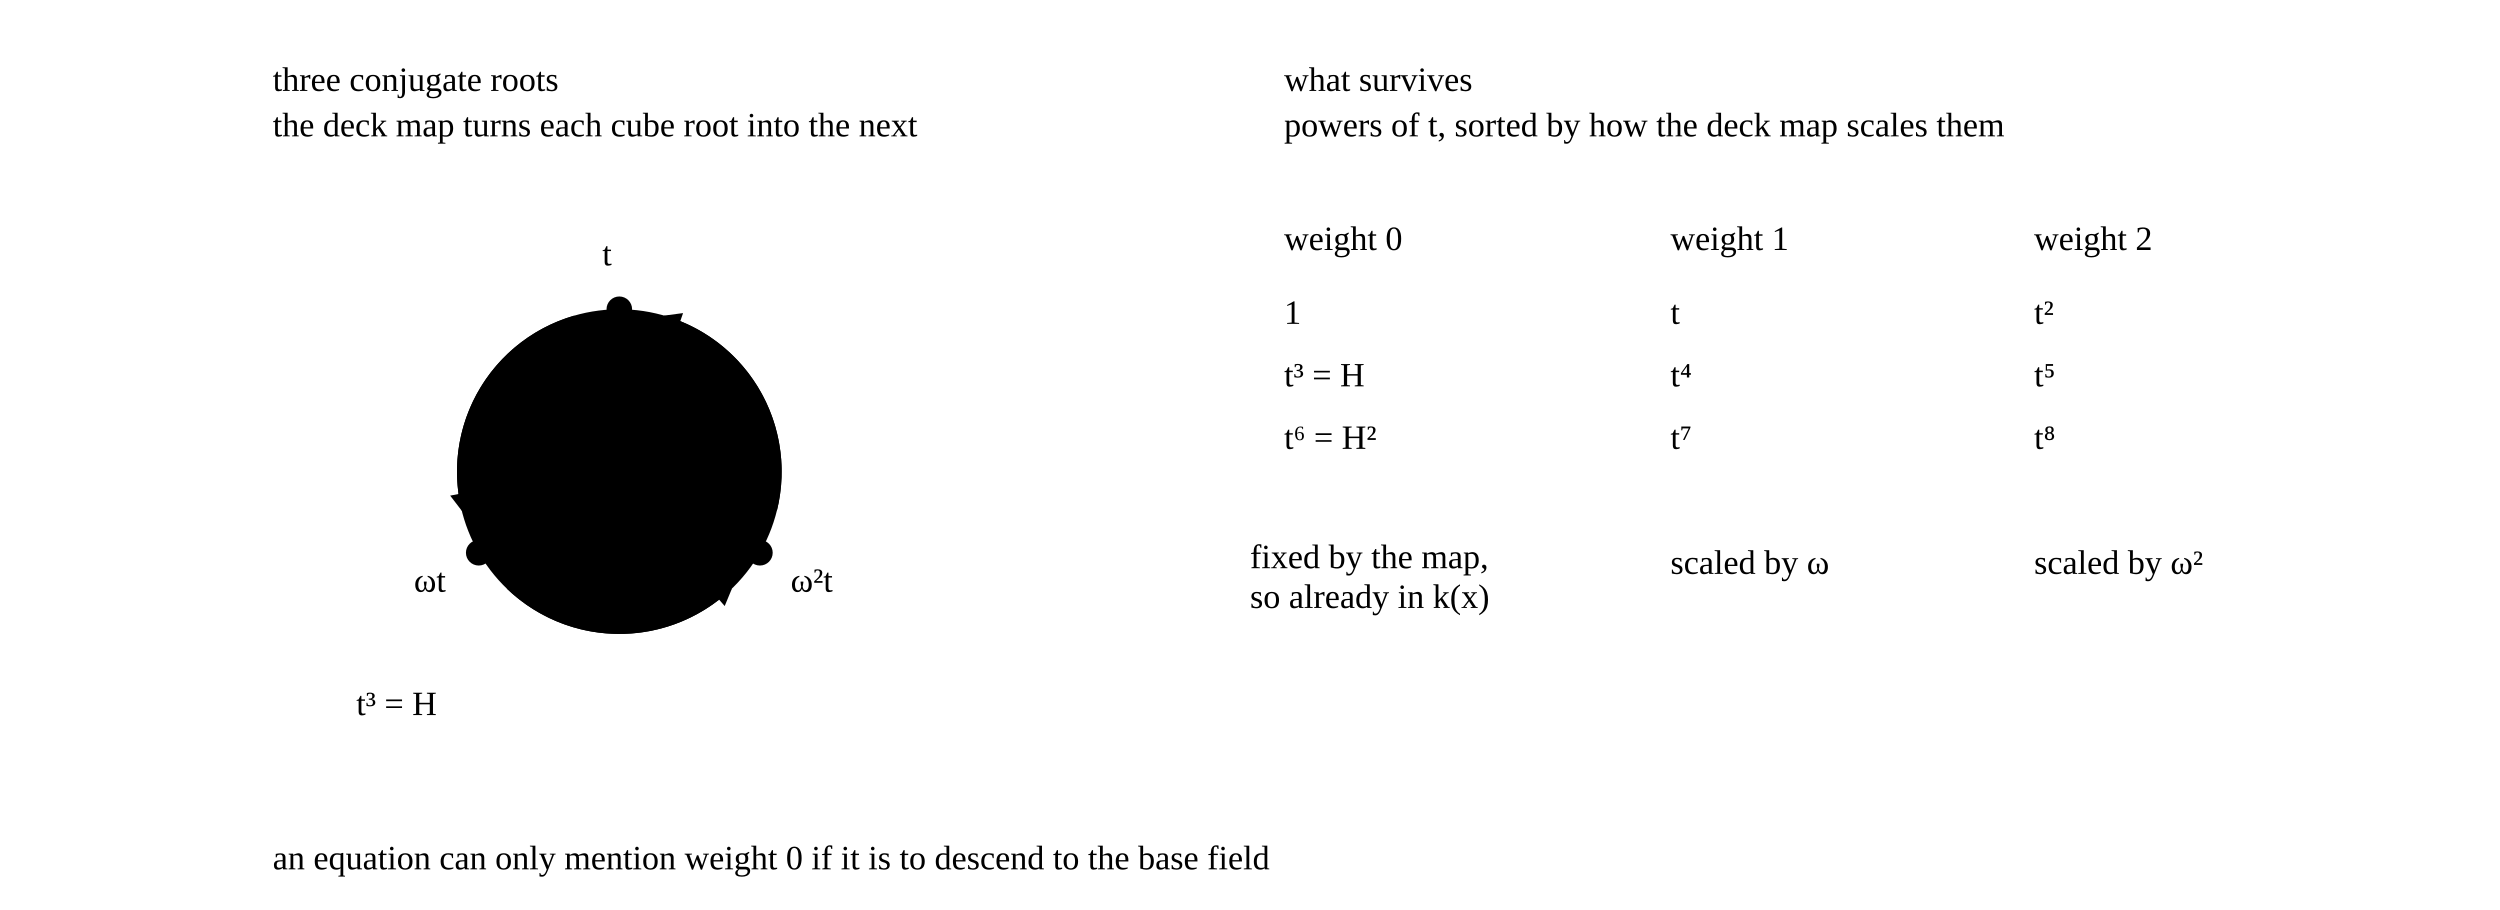
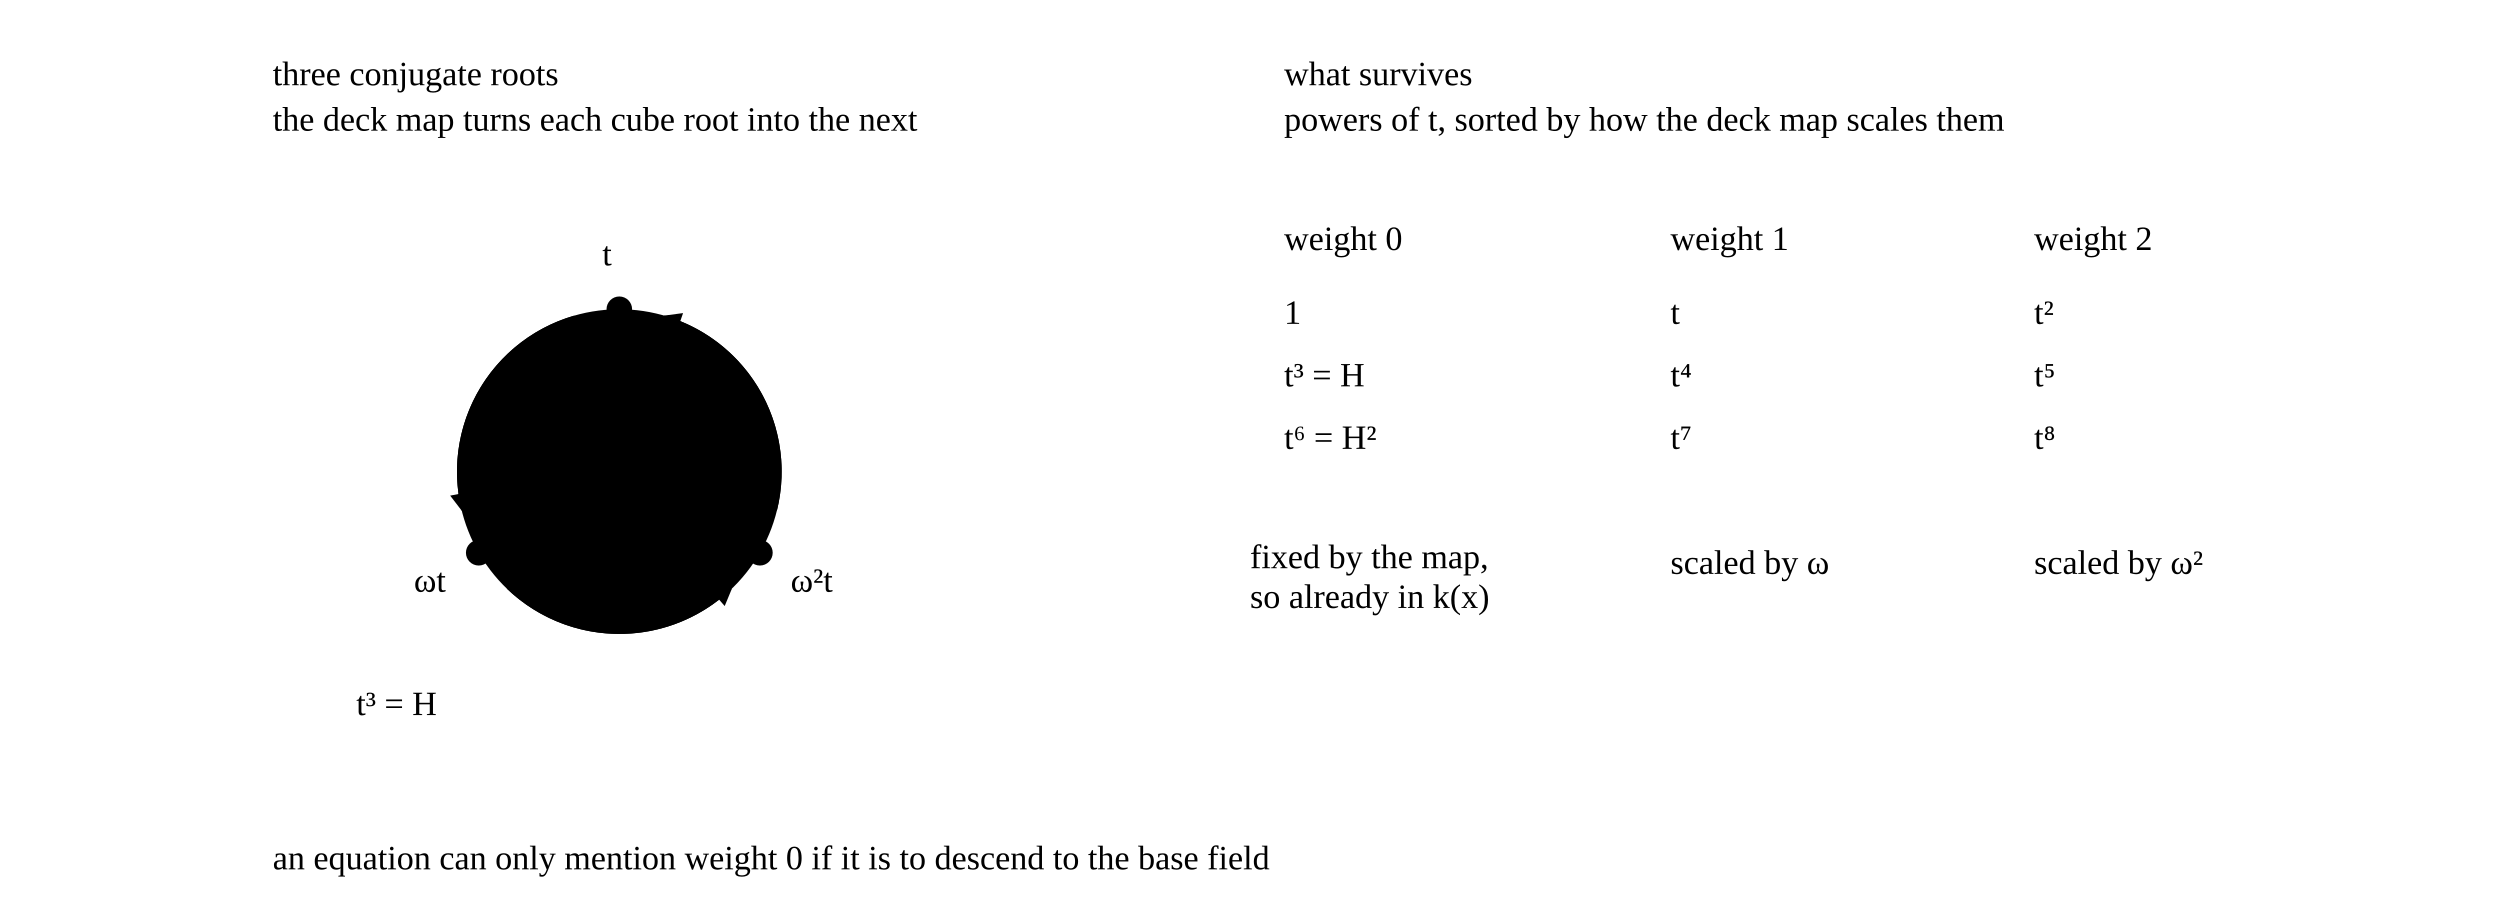
<svg xmlns="http://www.w3.org/2000/svg" viewBox="0 0 880 320" aria-hidden="true" focusable="false" preserveAspectRatio="xMidYMid meet">
-   <text class="lbl-ink ttl" x="96" y="32">three conjugate roots</text>
-   <text x="96" y="48">the deck map turns each cube root into the next</text>
+   <text class="lbl-ink ttl" x="96" y="30">three conjugate roots</text>
+   <text x="96" y="46">the deck map turns each cube root into the next</text>
  <path class="grid" d="M275.14 166.00L275.10 163.74L274.96 161.49L274.74 159.24L274.43 157.01L274.03 154.78L273.54 152.58L272.97 150.39L272.31 148.23L271.57 146.10L270.74 144.00L269.83 141.94L268.84 139.91L267.77 137.92L266.62 135.97L265.39 134.08L264.10 132.23L262.73 130.44L261.29 128.70L259.78 127.01L258.21 125.39L256.57 123.84L254.87 122.35L253.12 120.92L251.31 119.57L249.45 118.29L247.54 117.09L245.59 115.96L243.59 114.91L241.55 113.94L239.48 113.05L237.37 112.24L235.23 111.52L233.06 110.88L230.87 110.33L228.66 109.86L226.44 109.48L224.20 109.19L221.95 108.99L219.69 108.88L217.44 108.86L215.18 108.93L212.93 109.08L210.68 109.33L208.45 109.66L206.23 110.08L204.03 110.59L201.85 111.19L199.70 111.87L197.57 112.63L195.48 113.48L193.42 114.41L191.41 115.42L189.43 116.51L187.50 117.68L185.61 118.92L183.78 120.24L181.99 121.63L180.27 123.08L178.60 124.61L177.00 126.20L175.46 127.85L173.99 129.56L172.58 131.33L171.25 133.15L169.98 135.02L168.80 136.94L167.69 138.91L166.66 140.92L165.71 142.96L164.84 145.05L164.05 147.16L163.35 149.31L162.73 151.48L162.20 153.68L161.76 155.89L161.40 158.12L161.14 160.36L160.96 162.61L160.87 164.87L160.87 167.13L160.96 169.39L161.14 171.64L161.40 173.88L161.76 176.11L162.20 178.32L162.73 180.52L163.35 182.69L164.05 184.84L164.84 186.95L165.71 189.04L166.66 191.08L167.69 193.09L168.80 195.06L169.98 196.98L171.25 198.85L172.58 200.67L173.99 202.44L175.46 204.15L177.00 205.80L178.60 207.39L180.27 208.92L181.99 210.37L183.78 211.76L185.61 213.08L187.50 214.32L189.43 215.49L191.41 216.58L193.42 217.59L195.48 218.52L197.57 219.37L199.70 220.13L201.85 220.81L204.03 221.41L206.23 221.92L208.45 222.34L210.68 222.67L212.93 222.92L215.18 223.07L217.44 223.14L219.69 223.12L221.95 223.01L224.20 222.81L226.44 222.52L228.66 222.14L230.87 221.67L233.06 221.12L235.23 220.48L237.37 219.76L239.48 218.95L241.55 218.06L243.59 217.09L245.59 216.04L247.54 214.91L249.45 213.71L251.31 212.43L253.12 211.08L254.87 209.65L256.57 208.16L258.21 206.61L259.78 204.99L261.29 203.30L262.73 201.56L264.10 199.77L265.39 197.92L266.62 196.03L267.77 194.08L268.84 192.09L269.83 190.06L270.74 188.00L271.57 185.90L272.31 183.77L272.97 181.61L273.54 179.42L274.03 177.22L274.43 174.99L274.74 172.76L274.96 170.51L275.10 168.26L275.14 166.00Z" />
  <path class="axis" d="M132.29 166.00L303.71 166.00" />
  <path class="axis" d="M218.00 251.71L218.00 80.29" />
  <circle class="dot" cx="218.00" cy="108.86" r="4.5" />
  <text class="math lbl-ink" x="212.0" y="93.4">t</text>
  <circle class="dot" cx="168.51" cy="194.57" r="4.5" />
  <text class="math lbl-ink" x="145.7" y="208.3">ωt</text>
  <circle class="dot" cx="267.49" cy="194.57" r="4.5" />
  <text class="math lbl-ink" x="278.3" y="208.3">ω²t</text>
  <path class="deck" d="M202.21 111.08L199.33 111.99L196.50 113.06L193.73 114.27L191.02 115.63L188.40 117.12L185.85 118.76L183.40 120.52L181.04 122.42L178.79 124.43L176.65 126.56L174.62 128.81L172.71 131.15L170.93 133.60L169.29 136.13L167.77 138.75L166.40 141.44L165.18 144.21L164.10 147.03L163.17 149.91L162.40 152.83L161.78 155.79L161.32 158.78L161.01 161.78L160.87 164.80L160.89 167.83L161.06 170.84L161.40 173.85L161.89 176.83L162.54 179.78" />
  <path class="arrowhead" d="M162.54 179.78 l-4.08 -5.32 l5.89 -1.14 Z" />
  <path class="deck" d="M178.34 207.13L180.57 209.17L182.90 211.09L185.34 212.89L187.86 214.55L190.47 216.07L193.16 217.46L195.91 218.70L198.73 219.80L201.60 220.74L204.52 221.53L207.48 222.17L210.46 222.64L213.47 222.96L216.49 223.12L219.51 223.12L222.53 222.96L225.54 222.64L228.52 222.17L231.48 221.53L234.40 220.74L237.27 219.80L240.09 218.70L242.84 217.46L245.53 216.07L248.14 214.55L250.66 212.89L253.10 211.09L255.43 209.17L257.66 207.13" />
  <path class="arrowhead" d="M257.66 207.13 l-2.57 6.20 l-3.93 -4.53 Z" />
  <path class="deck" d="M273.46 179.78L274.11 176.83L274.60 173.85L274.94 170.84L275.11 167.83L275.13 164.80L274.99 161.78L274.68 158.78L274.22 155.79L273.60 152.83L272.83 149.91L271.90 147.03L270.82 144.21L269.60 141.44L268.23 138.75L266.71 136.13L265.07 133.60L263.29 131.15L261.38 128.81L259.35 126.56L257.21 124.43L254.96 122.42L252.60 120.52L250.15 118.76L247.60 117.12L244.98 115.63L242.27 114.27L239.50 113.06L236.67 111.99L233.79 111.08" />
  <path class="arrowhead" d="M233.79 111.08 l6.65 -0.87 l-1.96 5.67 Z" />
  <text class="math lbl-faint" x="125.4" y="251.7">t³ = H</text>
-   <text class="lbl-ink ttl" x="452" y="32">what survives</text>
-   <text x="452" y="48">powers of t, sorted by how the deck map scales them</text>
+   <text class="lbl-ink ttl" x="452" y="30">what survives</text>
+   <text x="452" y="46">powers of t, sorted by how the deck map scales them</text>
  <path class="edge" d="M440 76 v104" />
  <text class="lbl-ink ttl" x="452" y="88">weight 0</text>
  <text class="lbl-faint ttl" x="588" y="88">weight 1</text>
  <text class="lbl-faint ttl" x="716" y="88">weight 2</text>
  <text class="math lbl-ink" x="452" y="114">1</text>
  <text class="math lbl-faint" x="588" y="114">t</text>
  <text class="math lbl-faint" x="716" y="114">t²</text>
  <text class="math lbl-ink" x="452" y="136">t³ = H</text>
  <text class="math lbl-faint" x="588" y="136">t⁴</text>
  <text class="math lbl-faint" x="716" y="136">t⁵</text>
  <text class="math lbl-ink" x="452" y="158">t⁶ = H²</text>
  <text class="math lbl-faint" x="588" y="158">t⁷</text>
  <text class="math lbl-faint" x="716" y="158">t⁸</text>
  <text class="lbl-mark" x="440" y="200">fixed by the map,</text>
  <text class="lbl-mark" x="440" y="214">so already in k(x)</text>
  <text class="math lbl-faint" x="588" y="202">scaled by ω</text>
  <text class="math lbl-faint" x="716" y="202">scaled by ω²</text>
  <text class="lbl-faint" x="96" y="306">an equation can only mention weight 0 if it is to descend to the base field</text>
</svg>
